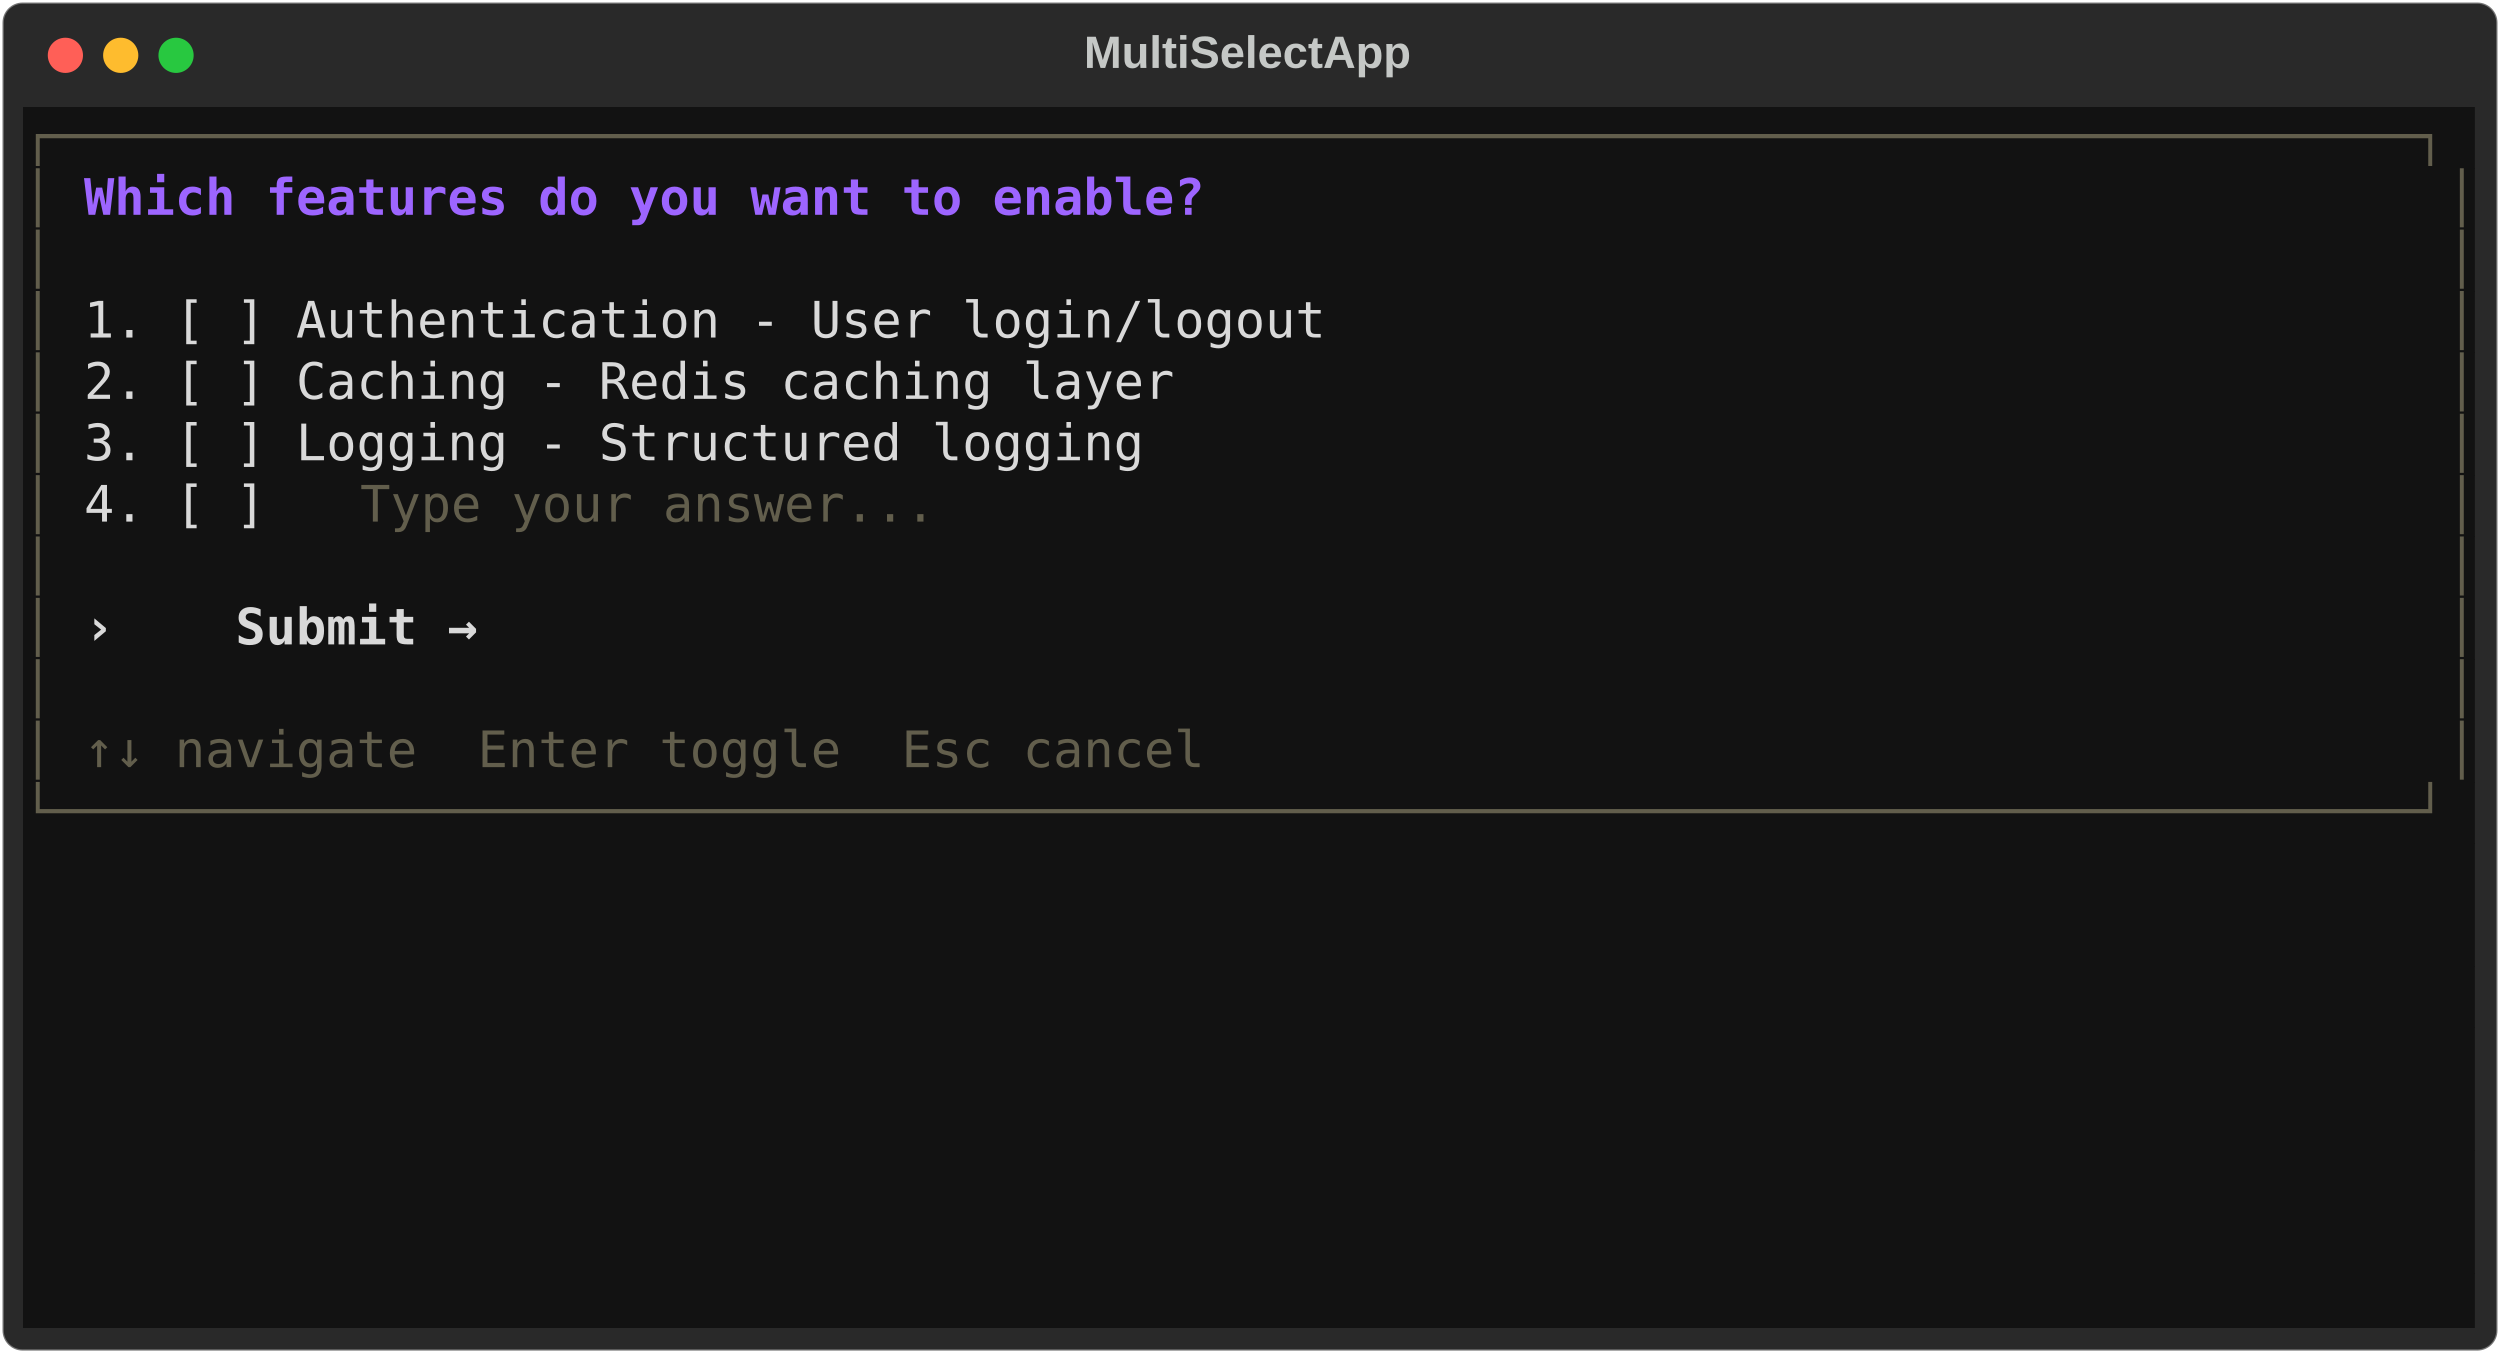
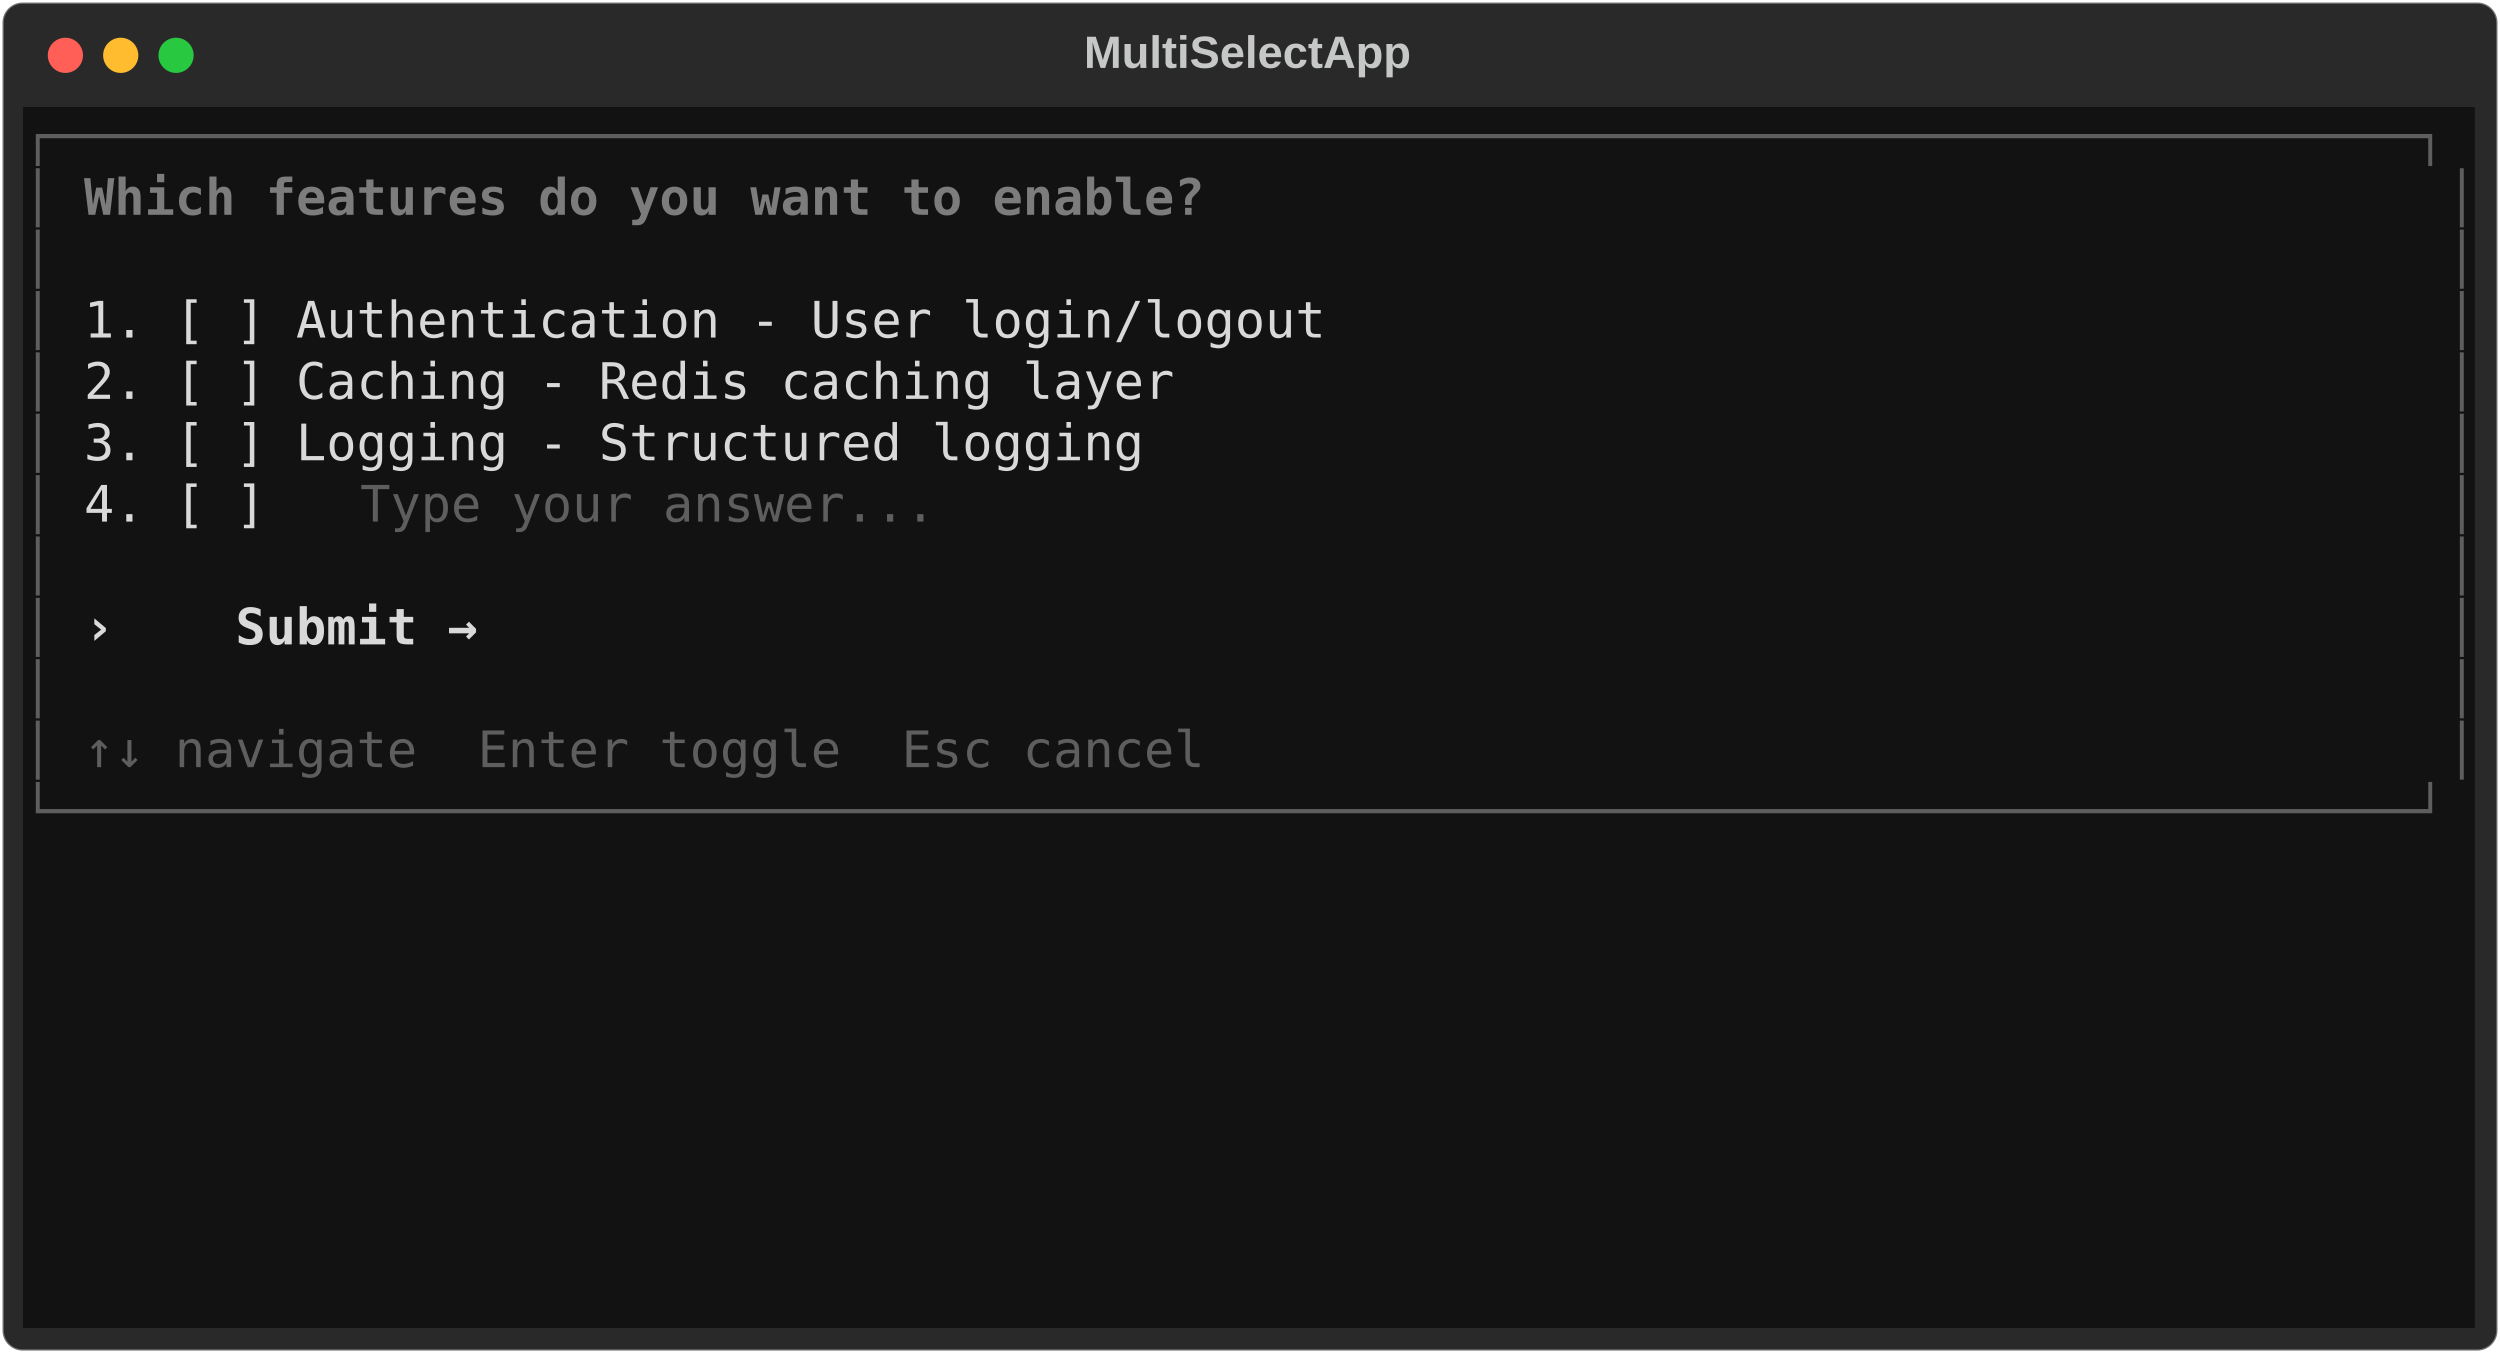
<svg xmlns="http://www.w3.org/2000/svg" class="rich-terminal" viewBox="0 0 994 538.0">
  <style>

    @font-face {
        font-family: "Fira Code";
        src: local("FiraCode-Regular"),
                url("https://cdnjs.cloudflare.com/ajax/libs/firacode/6.2.0/woff2/FiraCode-Regular.woff2") format("woff2"),
                url("https://cdnjs.cloudflare.com/ajax/libs/firacode/6.2.0/woff/FiraCode-Regular.woff") format("woff");
        font-style: normal;
        font-weight: 400;
    }
    @font-face {
        font-family: "Fira Code";
        src: local("FiraCode-Bold"),
                url("https://cdnjs.cloudflare.com/ajax/libs/firacode/6.2.0/woff2/FiraCode-Bold.woff2") format("woff2"),
                url("https://cdnjs.cloudflare.com/ajax/libs/firacode/6.2.0/woff/FiraCode-Bold.woff") format("woff");
        font-style: bold;
        font-weight: 700;
    }

    .terminal-matrix {
        font-family: Fira Code, monospace;
        font-size: 20px;
        line-height: 24.4px;
        font-variant-east-asian: full-width;
    }

    .terminal-title {
        font-size: 18px;
        font-weight: bold;
        font-family: arial;
    }

-     .terminal-r1 { fill: #625e4c }
+     .terminal-r1 { fill: #5e5e5e }
.terminal-r2 { fill: #c5c8c6 }
- .terminal-r3 { fill: #9d65ff;font-weight: bold }
+ .terminal-r3 { fill: #7c7c7c;font-weight: bold }
.terminal-r4 { fill: #d9d9d9 }
.terminal-r5 { fill: #d9d9d9;font-weight: bold }
    </style>
  <defs>
    <clipPath id="terminal-clip-terminal">
      <rect x="0" y="0" width="975.0" height="487.0" />
    </clipPath>
    <clipPath id="terminal-line-0">
      <rect x="0" y="1.5" width="976" height="24.65" />
    </clipPath>
    <clipPath id="terminal-line-1">
      <rect x="0" y="25.9" width="976" height="24.65" />
    </clipPath>
    <clipPath id="terminal-line-2">
      <rect x="0" y="50.3" width="976" height="24.65" />
    </clipPath>
    <clipPath id="terminal-line-3">
      <rect x="0" y="74.7" width="976" height="24.65" />
    </clipPath>
    <clipPath id="terminal-line-4">
      <rect x="0" y="99.1" width="976" height="24.65" />
    </clipPath>
    <clipPath id="terminal-line-5">
      <rect x="0" y="123.5" width="976" height="24.65" />
    </clipPath>
    <clipPath id="terminal-line-6">
      <rect x="0" y="147.9" width="976" height="24.65" />
    </clipPath>
    <clipPath id="terminal-line-7">
      <rect x="0" y="172.3" width="976" height="24.65" />
    </clipPath>
    <clipPath id="terminal-line-8">
      <rect x="0" y="196.7" width="976" height="24.65" />
    </clipPath>
    <clipPath id="terminal-line-9">
      <rect x="0" y="221.1" width="976" height="24.65" />
    </clipPath>
    <clipPath id="terminal-line-10">
      <rect x="0" y="245.5" width="976" height="24.65" />
    </clipPath>
    <clipPath id="terminal-line-11">
      <rect x="0" y="269.9" width="976" height="24.65" />
    </clipPath>
    <clipPath id="terminal-line-12">
      <rect x="0" y="294.3" width="976" height="24.65" />
    </clipPath>
    <clipPath id="terminal-line-13">
      <rect x="0" y="318.7" width="976" height="24.65" />
    </clipPath>
    <clipPath id="terminal-line-14">
      <rect x="0" y="343.1" width="976" height="24.65" />
    </clipPath>
    <clipPath id="terminal-line-15">
      <rect x="0" y="367.5" width="976" height="24.65" />
    </clipPath>
    <clipPath id="terminal-line-16">
      <rect x="0" y="391.9" width="976" height="24.65" />
    </clipPath>
    <clipPath id="terminal-line-17">
      <rect x="0" y="416.3" width="976" height="24.65" />
    </clipPath>
    <clipPath id="terminal-line-18">
      <rect x="0" y="440.7" width="976" height="24.65" />
    </clipPath>
  </defs>
  <rect fill="#292929" stroke="rgba(255,255,255,0.35)" stroke-width="1" x="1" y="1" width="992" height="536" rx="8" />
  <text class="terminal-title" fill="#c5c8c6" text-anchor="middle" x="496" y="27">MultiSelectApp</text>
  <g transform="translate(26,22)">
    <circle cx="0" cy="0" r="7" fill="#ff5f57" />
    <circle cx="22" cy="0" r="7" fill="#febc2e" />
    <circle cx="44" cy="0" r="7" fill="#28c840" />
  </g>
  <g transform="translate(9, 41)" clip-path="url(#terminal-clip-terminal)">
    <rect fill="#121212" x="0" y="1.5" width="976" height="24.65" shape-rendering="crispEdges" />
    <rect fill="#121212" x="0" y="25.9" width="12.2" height="24.65" shape-rendering="crispEdges" />
    <rect fill="#121212" x="12.2" y="25.9" width="12.2" height="24.65" shape-rendering="crispEdges" />
    <rect fill="#121212" x="24.4" y="25.9" width="451.4" height="24.65" shape-rendering="crispEdges" />
    <rect fill="#121212" x="475.8" y="25.9" width="488" height="24.65" shape-rendering="crispEdges" />
    <rect fill="#121212" x="963.8" y="25.9" width="12.2" height="24.65" shape-rendering="crispEdges" />
    <rect fill="#121212" x="0" y="50.3" width="12.2" height="24.65" shape-rendering="crispEdges" />
    <rect fill="#121212" x="12.2" y="50.3" width="951.6" height="24.65" shape-rendering="crispEdges" />
    <rect fill="#121212" x="963.8" y="50.3" width="12.2" height="24.65" shape-rendering="crispEdges" />
    <rect fill="#121212" x="0" y="74.7" width="12.2" height="24.65" shape-rendering="crispEdges" />
    <rect fill="#121212" x="12.2" y="74.7" width="12.2" height="24.65" shape-rendering="crispEdges" />
    <rect fill="#121212" x="24.4" y="74.7" width="524.6" height="24.65" shape-rendering="crispEdges" />
    <rect fill="#121212" x="549" y="74.7" width="414.8" height="24.65" shape-rendering="crispEdges" />
    <rect fill="#121212" x="963.8" y="74.7" width="12.2" height="24.65" shape-rendering="crispEdges" />
    <rect fill="#121212" x="0" y="99.1" width="12.2" height="24.65" shape-rendering="crispEdges" />
    <rect fill="#121212" x="12.2" y="99.1" width="12.2" height="24.65" shape-rendering="crispEdges" />
    <rect fill="#121212" x="24.4" y="99.1" width="463.6" height="24.65" shape-rendering="crispEdges" />
    <rect fill="#121212" x="488" y="99.1" width="475.8" height="24.65" shape-rendering="crispEdges" />
    <rect fill="#121212" x="963.8" y="99.1" width="12.2" height="24.65" shape-rendering="crispEdges" />
    <rect fill="#121212" x="0" y="123.5" width="12.2" height="24.65" shape-rendering="crispEdges" />
    <rect fill="#121212" x="12.2" y="123.5" width="12.2" height="24.65" shape-rendering="crispEdges" />
    <rect fill="#121212" x="24.4" y="123.5" width="451.4" height="24.65" shape-rendering="crispEdges" />
    <rect fill="#121212" x="475.8" y="123.5" width="488" height="24.65" shape-rendering="crispEdges" />
    <rect fill="#121212" x="963.8" y="123.5" width="12.2" height="24.65" shape-rendering="crispEdges" />
    <rect fill="#121212" x="0" y="147.9" width="12.2" height="24.65" shape-rendering="crispEdges" />
    <rect fill="#121212" x="12.2" y="147.9" width="12.2" height="24.65" shape-rendering="crispEdges" />
    <rect fill="#121212" x="24.4" y="147.9" width="109.8" height="24.65" shape-rendering="crispEdges" />
    <rect fill="#121212" x="134.2" y="147.9" width="231.8" height="24.65" shape-rendering="crispEdges" />
    <rect fill="#121212" x="366" y="147.9" width="597.8" height="24.65" shape-rendering="crispEdges" />
    <rect fill="#121212" x="963.8" y="147.9" width="12.2" height="24.65" shape-rendering="crispEdges" />
    <rect fill="#121212" x="0" y="172.3" width="12.2" height="24.65" shape-rendering="crispEdges" />
    <rect fill="#121212" x="12.2" y="172.3" width="951.6" height="24.65" shape-rendering="crispEdges" />
    <rect fill="#121212" x="963.8" y="172.3" width="12.2" height="24.65" shape-rendering="crispEdges" />
    <rect fill="#121212" x="0" y="196.7" width="12.2" height="24.65" shape-rendering="crispEdges" />
    <rect fill="#121212" x="12.2" y="196.7" width="12.2" height="24.65" shape-rendering="crispEdges" />
    <rect fill="#121212" x="24.4" y="196.7" width="158.6" height="24.65" shape-rendering="crispEdges" />
    <rect fill="#121212" x="183" y="196.7" width="780.8" height="24.65" shape-rendering="crispEdges" />
    <rect fill="#121212" x="963.8" y="196.7" width="12.2" height="24.65" shape-rendering="crispEdges" />
    <rect fill="#121212" x="0" y="221.1" width="12.2" height="24.65" shape-rendering="crispEdges" />
    <rect fill="#121212" x="12.2" y="221.1" width="951.6" height="24.65" shape-rendering="crispEdges" />
    <rect fill="#121212" x="963.8" y="221.1" width="12.2" height="24.65" shape-rendering="crispEdges" />
    <rect fill="#121212" x="0" y="245.5" width="12.2" height="24.65" shape-rendering="crispEdges" />
    <rect fill="#121212" x="12.2" y="245.5" width="12.2" height="24.65" shape-rendering="crispEdges" />
    <rect fill="#121212" x="24.4" y="245.5" width="451.4" height="24.65" shape-rendering="crispEdges" />
    <rect fill="#121212" x="475.8" y="245.5" width="488" height="24.65" shape-rendering="crispEdges" />
    <rect fill="#121212" x="963.8" y="245.5" width="12.2" height="24.65" shape-rendering="crispEdges" />
    <rect fill="#121212" x="0" y="269.9" width="976" height="24.65" shape-rendering="crispEdges" />
    <rect fill="#121212" x="0" y="294.3" width="976" height="24.65" shape-rendering="crispEdges" />
    <rect fill="#121212" x="0" y="318.7" width="976" height="24.65" shape-rendering="crispEdges" />
    <rect fill="#121212" x="0" y="343.1" width="976" height="24.65" shape-rendering="crispEdges" />
    <rect fill="#121212" x="0" y="367.5" width="976" height="24.65" shape-rendering="crispEdges" />
    <rect fill="#121212" x="0" y="391.9" width="976" height="24.65" shape-rendering="crispEdges" />
    <rect fill="#121212" x="0" y="416.3" width="976" height="24.65" shape-rendering="crispEdges" />
    <rect fill="#121212" x="0" y="440.7" width="976" height="24.65" shape-rendering="crispEdges" />
    <rect fill="#121212" x="0" y="465.1" width="976" height="24.65" shape-rendering="crispEdges" />
    <g class="terminal-matrix">
      <text class="terminal-r1" x="0" y="20" textLength="976" clip-path="url(#terminal-line-0)">┌──────────────────────────────────────────────────────────────────────────────┐</text>
      <text class="terminal-r2" x="976" y="20" textLength="12.2" clip-path="url(#terminal-line-0)">
</text>
      <text class="terminal-r1" x="0" y="44.4" textLength="12.2" clip-path="url(#terminal-line-1)">│</text>
      <text class="terminal-r3" x="24.4" y="44.4" textLength="451.4" clip-path="url(#terminal-line-1)">Which features do you want to enable?</text>
      <text class="terminal-r1" x="963.8" y="44.4" textLength="12.2" clip-path="url(#terminal-line-1)">│</text>
      <text class="terminal-r2" x="976" y="44.4" textLength="12.2" clip-path="url(#terminal-line-1)">
</text>
      <text class="terminal-r1" x="0" y="68.8" textLength="12.2" clip-path="url(#terminal-line-2)">│</text>
      <text class="terminal-r1" x="963.8" y="68.8" textLength="12.2" clip-path="url(#terminal-line-2)">│</text>
      <text class="terminal-r2" x="976" y="68.8" textLength="12.2" clip-path="url(#terminal-line-2)">
</text>
      <text class="terminal-r1" x="0" y="93.2" textLength="12.2" clip-path="url(#terminal-line-3)">│</text>
      <text class="terminal-r4" x="24.4" y="93.2" textLength="524.6" clip-path="url(#terminal-line-3)">  1. [ ] Authentication - User login/logout</text>
      <text class="terminal-r1" x="963.8" y="93.2" textLength="12.2" clip-path="url(#terminal-line-3)">│</text>
      <text class="terminal-r2" x="976" y="93.2" textLength="12.2" clip-path="url(#terminal-line-3)">
</text>
      <text class="terminal-r1" x="0" y="117.6" textLength="12.2" clip-path="url(#terminal-line-4)">│</text>
      <text class="terminal-r4" x="24.4" y="117.6" textLength="463.6" clip-path="url(#terminal-line-4)">  2. [ ] Caching - Redis caching layer</text>
      <text class="terminal-r1" x="963.8" y="117.6" textLength="12.2" clip-path="url(#terminal-line-4)">│</text>
      <text class="terminal-r2" x="976" y="117.6" textLength="12.2" clip-path="url(#terminal-line-4)">
</text>
      <text class="terminal-r1" x="0" y="142" textLength="12.2" clip-path="url(#terminal-line-5)">│</text>
      <text class="terminal-r4" x="24.4" y="142" textLength="451.4" clip-path="url(#terminal-line-5)">  3. [ ] Logging - Structured logging</text>
      <text class="terminal-r1" x="963.8" y="142" textLength="12.2" clip-path="url(#terminal-line-5)">│</text>
      <text class="terminal-r2" x="976" y="142" textLength="12.2" clip-path="url(#terminal-line-5)">
</text>
      <text class="terminal-r1" x="0" y="166.4" textLength="12.2" clip-path="url(#terminal-line-6)">│</text>
      <text class="terminal-r4" x="24.4" y="166.4" textLength="109.8" clip-path="url(#terminal-line-6)">  4. [ ] </text>
      <text class="terminal-r1" x="134.2" y="166.4" textLength="231.8" clip-path="url(#terminal-line-6)">Type your answer...</text>
      <text class="terminal-r1" x="963.8" y="166.4" textLength="12.2" clip-path="url(#terminal-line-6)">│</text>
      <text class="terminal-r2" x="976" y="166.4" textLength="12.2" clip-path="url(#terminal-line-6)">
</text>
      <text class="terminal-r1" x="0" y="190.8" textLength="12.2" clip-path="url(#terminal-line-7)">│</text>
      <text class="terminal-r1" x="963.8" y="190.8" textLength="12.2" clip-path="url(#terminal-line-7)">│</text>
      <text class="terminal-r2" x="976" y="190.8" textLength="12.2" clip-path="url(#terminal-line-7)">
</text>
      <text class="terminal-r1" x="0" y="215.2" textLength="12.2" clip-path="url(#terminal-line-8)">│</text>
      <text class="terminal-r5" x="24.4" y="215.2" textLength="158.6" clip-path="url(#terminal-line-8)">›    Submit →</text>
      <text class="terminal-r1" x="963.8" y="215.2" textLength="12.2" clip-path="url(#terminal-line-8)">│</text>
      <text class="terminal-r2" x="976" y="215.2" textLength="12.2" clip-path="url(#terminal-line-8)">
</text>
      <text class="terminal-r1" x="0" y="239.6" textLength="12.2" clip-path="url(#terminal-line-9)">│</text>
      <text class="terminal-r1" x="963.8" y="239.6" textLength="12.2" clip-path="url(#terminal-line-9)">│</text>
      <text class="terminal-r2" x="976" y="239.6" textLength="12.2" clip-path="url(#terminal-line-9)">
</text>
      <text class="terminal-r1" x="0" y="264" textLength="12.2" clip-path="url(#terminal-line-10)">│</text>
      <text class="terminal-r1" x="24.4" y="264" textLength="451.4" clip-path="url(#terminal-line-10)">↑↓ navigate  Enter toggle  Esc cancel</text>
      <text class="terminal-r1" x="963.8" y="264" textLength="12.2" clip-path="url(#terminal-line-10)">│</text>
      <text class="terminal-r2" x="976" y="264" textLength="12.2" clip-path="url(#terminal-line-10)">
</text>
      <text class="terminal-r1" x="0" y="288.4" textLength="976" clip-path="url(#terminal-line-11)">└──────────────────────────────────────────────────────────────────────────────┘</text>
      <text class="terminal-r2" x="976" y="288.4" textLength="12.2" clip-path="url(#terminal-line-11)">
</text>
      <text class="terminal-r2" x="976" y="312.8" textLength="12.2" clip-path="url(#terminal-line-12)">
</text>
      <text class="terminal-r2" x="976" y="337.2" textLength="12.2" clip-path="url(#terminal-line-13)">
</text>
      <text class="terminal-r2" x="976" y="361.6" textLength="12.2" clip-path="url(#terminal-line-14)">
</text>
      <text class="terminal-r2" x="976" y="386" textLength="12.2" clip-path="url(#terminal-line-15)">
</text>
      <text class="terminal-r2" x="976" y="410.4" textLength="12.2" clip-path="url(#terminal-line-16)">
</text>
      <text class="terminal-r2" x="976" y="434.8" textLength="12.2" clip-path="url(#terminal-line-17)">
</text>
      <text class="terminal-r2" x="976" y="459.2" textLength="12.2" clip-path="url(#terminal-line-18)">
</text>
    </g>
  </g>
</svg>
